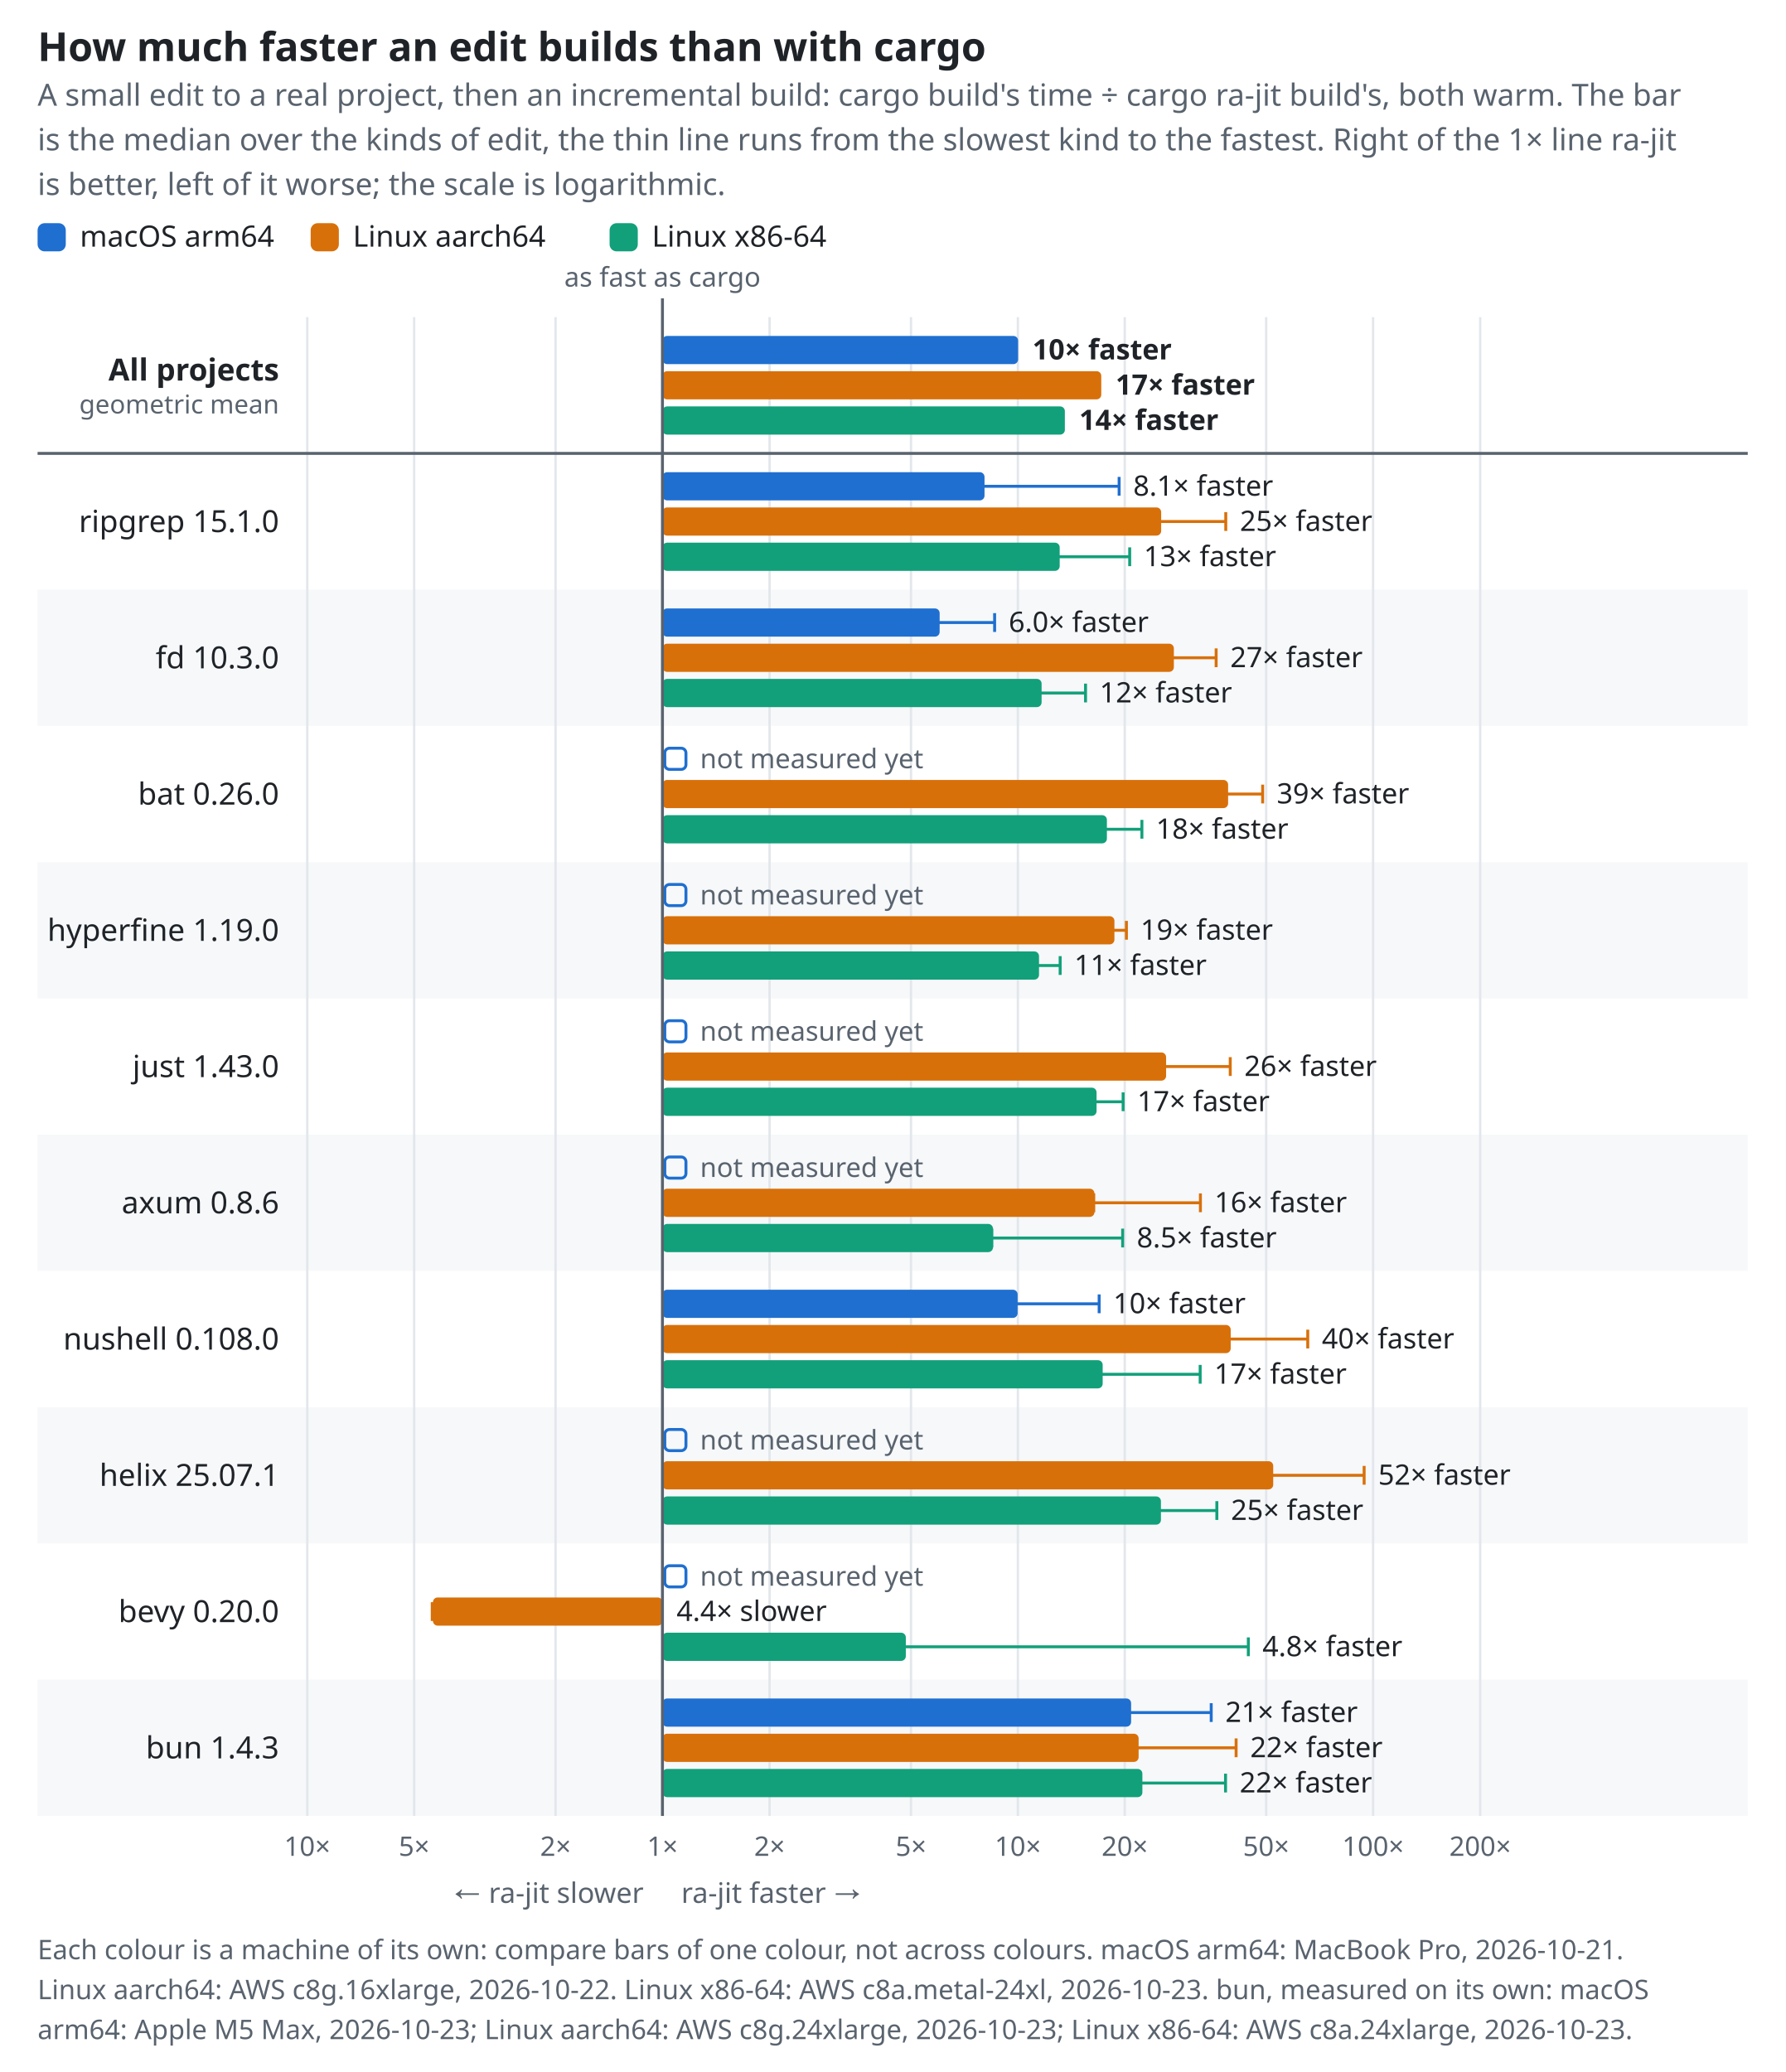
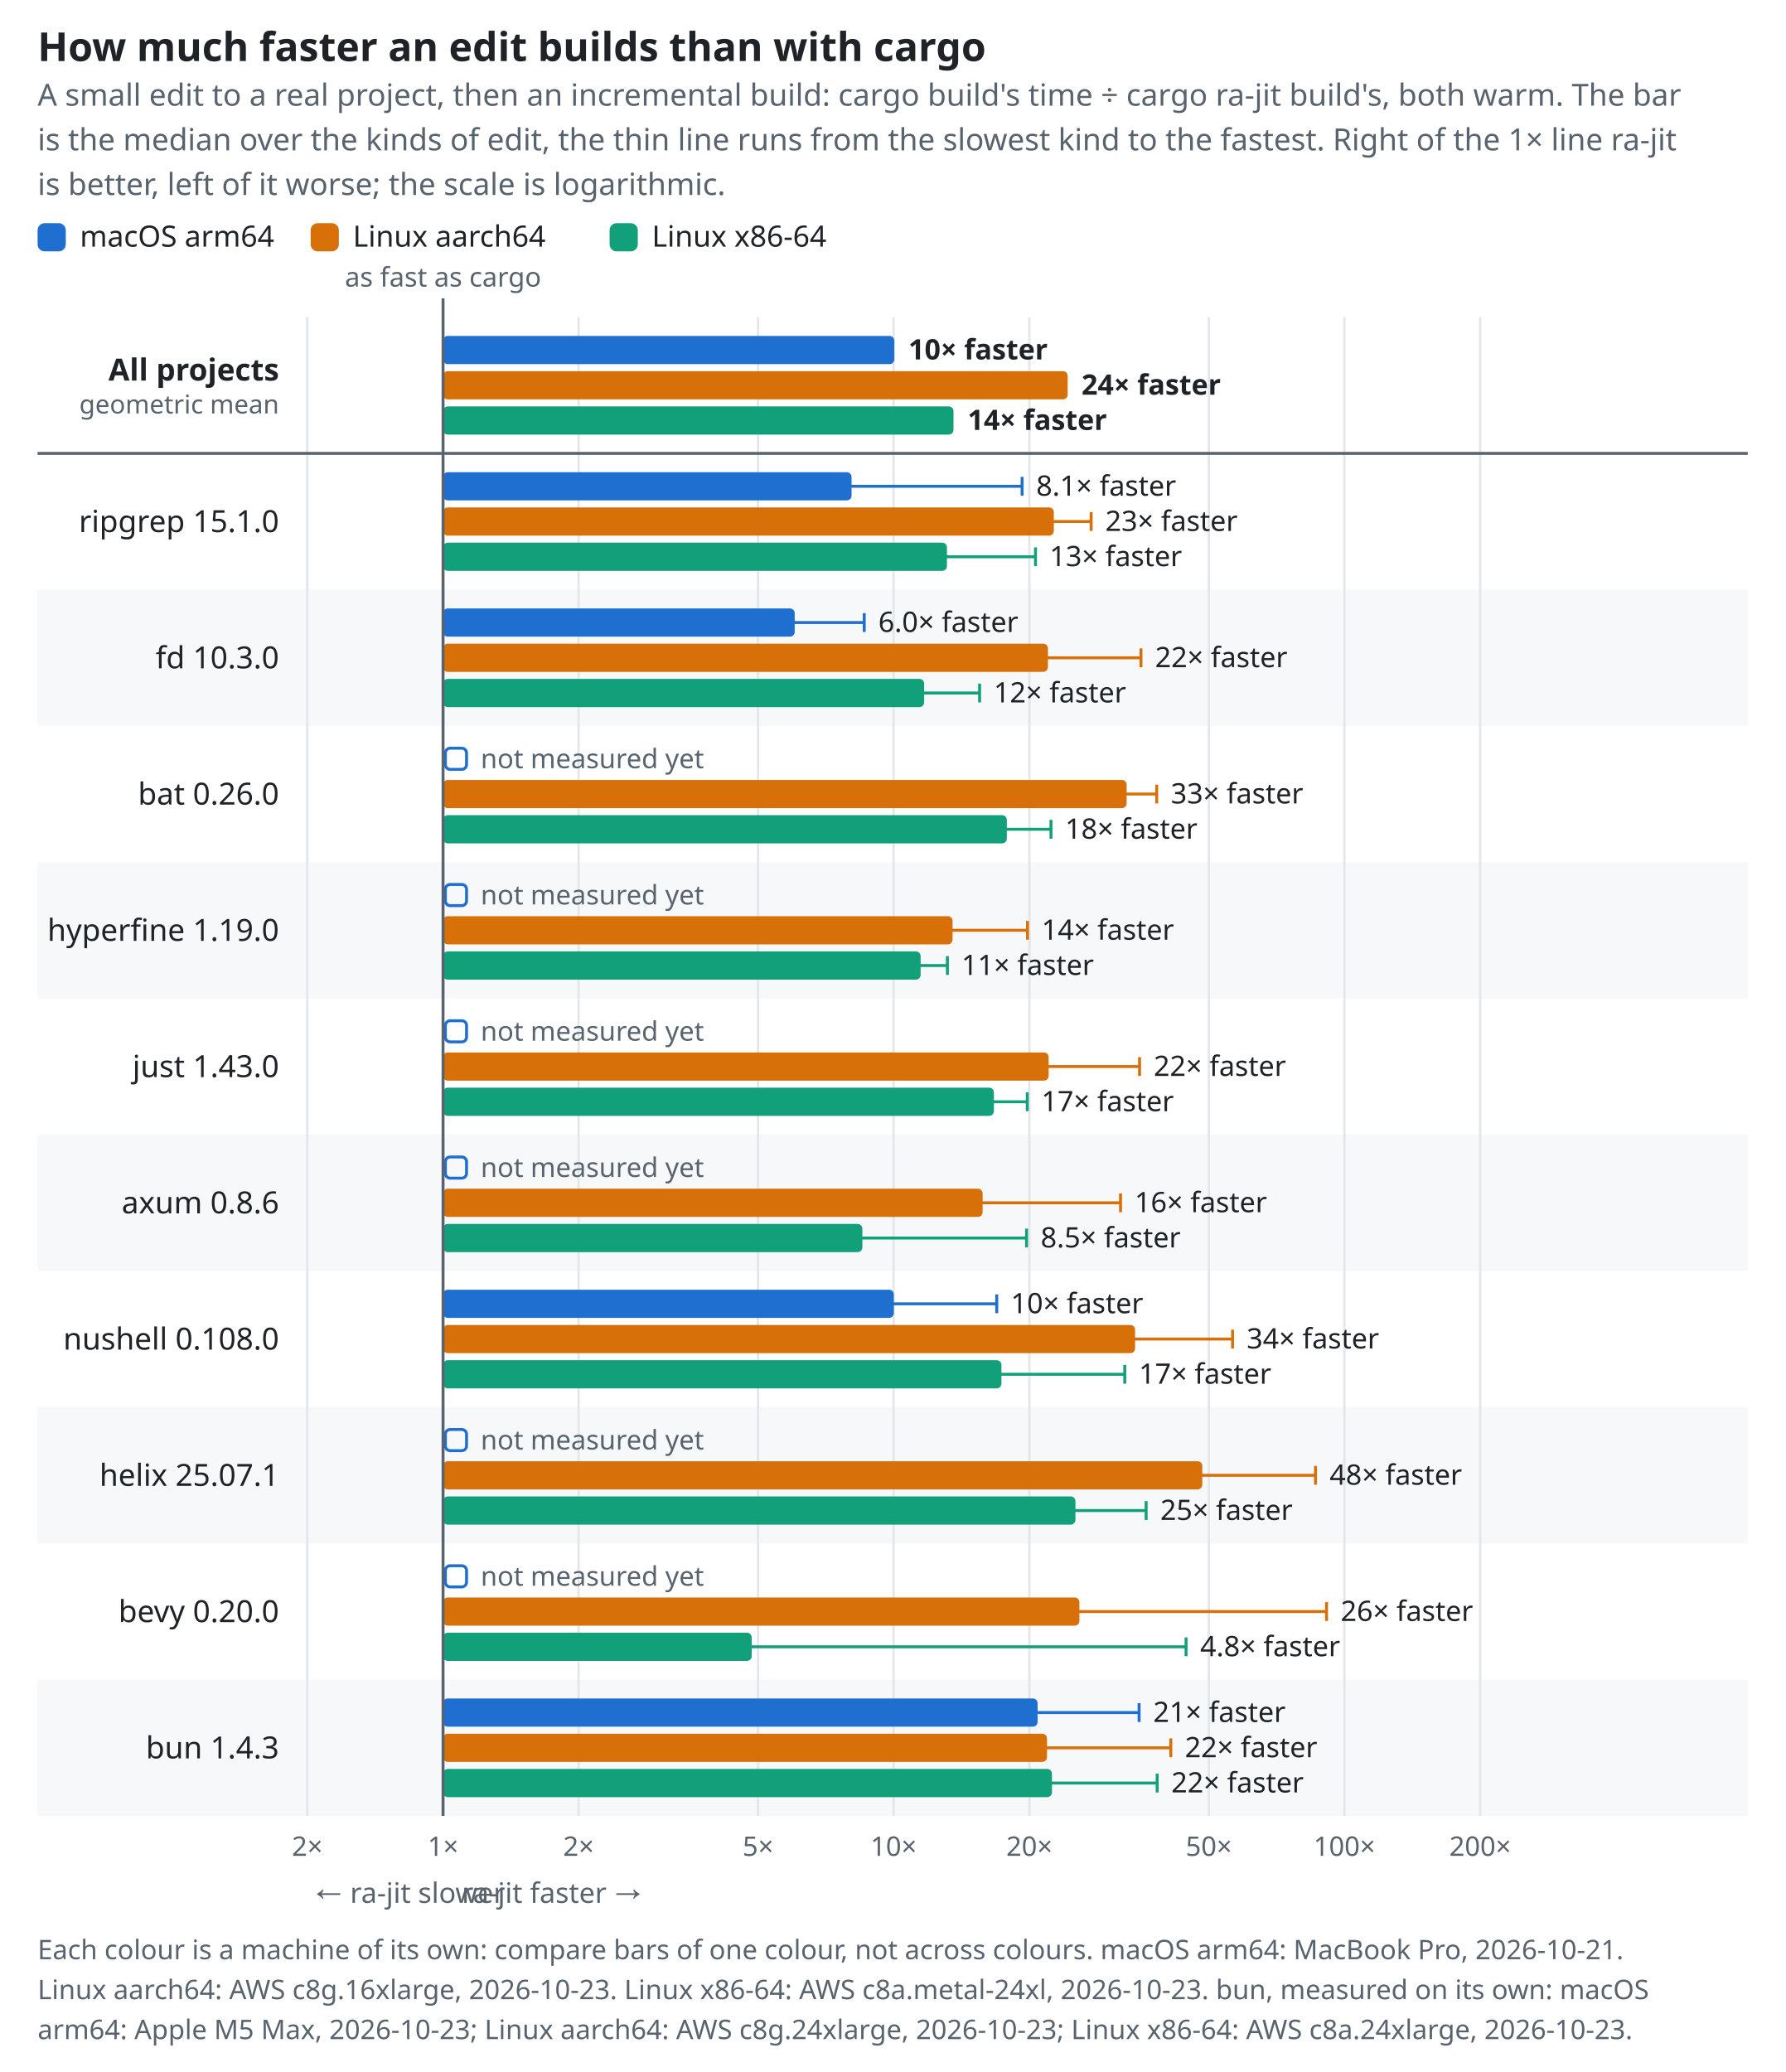
<svg xmlns="http://www.w3.org/2000/svg" width="760" height="882" viewBox="0 0 760 882" role="img" aria-label="How much faster an edit builds than with cargo">
  <style>text{font-family:-apple-system, BlinkMacSystemFont, 'Segoe UI', 'Noto Sans', Helvetica, Arial, sans-serif;fill:#1f2328}.d{fill:#59636e}.b{font-weight:600}.v{font-variant-numeric:tabular-nums}.g{stroke:#e3e7eb}.r{stroke:#59636e;stroke-width:1.25}.z{fill:#f6f8fa}.o{fill:none;stroke-width:1.25}.p0{fill:#1f6fd0}.w0{stroke:#1f6fd0}.p1{fill:#d8700a}.w1{stroke:#d8700a}.p2{fill:#12a07a}.w2{stroke:#12a07a}</style>
  <text x="16" y="26" font-size="17" class="b">How much faster an edit builds than with cargo</text>
  <text x="16" y="45" font-size="13" class="d">A small edit to a real project, then an incremental build: cargo build's time ÷ cargo ra-jit build's, both warm. The bar</text>
  <text x="16" y="64" font-size="13" class="d">is the median over the kinds of edit, the thin line runs from the slowest kind to the fastest. Right of the 1× line ra-jit</text>
  <text x="16" y="83" font-size="13" class="d">is better, left of it worse; the scale is logarithmic.</text>
  <rect x="16" y="95" width="12" height="12" rx="3" class="p0" />
  <text x="34" y="105" font-size="12.5">macOS arm64</text>
  <rect x="132.25" y="95" width="12" height="12" rx="3" class="p1" />
  <text x="150.2" y="105" font-size="12.5">Linux aarch64</text>
  <rect x="259.5" y="95" width="12" height="12" rx="3" class="p2" />
  <text x="277.5" y="105" font-size="12.5">Linux x86-64</text>
  <rect x="16" y="715" width="728" height="58" class="z" />
  <rect x="16" y="599" width="728" height="58" class="z" />
  <rect x="16" y="483" width="728" height="58" class="z" />
  <rect x="16" y="367" width="728" height="58" class="z" />
  <rect x="16" y="251" width="728" height="58" class="z" />
  <line x1="130.8" y1="135" x2="130.8" y2="773" class="g" />
-   <line x1="176.3" y1="135" x2="176.3" y2="773" class="g" />
-   <line x1="236.5" y1="135" x2="236.5" y2="773" class="g" />
-   <line x1="282" y1="135" x2="282" y2="773" class="g" />
-   <line x1="327.6" y1="135" x2="327.6" y2="773" class="g" />
-   <line x1="387.8" y1="135" x2="387.8" y2="773" class="g" />
-   <line x1="433.3" y1="135" x2="433.3" y2="773" class="g" />
-   <line x1="478.8" y1="135" x2="478.8" y2="773" class="g" />
-   <line x1="539" y1="135" x2="539" y2="773" class="g" />
-   <line x1="584.5" y1="135" x2="584.5" y2="773" class="g" />
+   <line x1="188.6" y1="135" x2="188.6" y2="773" class="g" />
+   <line x1="246.3" y1="135" x2="246.3" y2="773" class="g" />
+   <line x1="322.7" y1="135" x2="322.7" y2="773" class="g" />
+   <line x1="380.4" y1="135" x2="380.4" y2="773" class="g" />
+   <line x1="438.2" y1="135" x2="438.2" y2="773" class="g" />
+   <line x1="514.6" y1="135" x2="514.6" y2="773" class="g" />
+   <line x1="572.3" y1="135" x2="572.3" y2="773" class="g" />
  <line x1="630.1" y1="135" x2="630.1" y2="773" class="g" />
  <line x1="16" y1="193" x2="744" y2="193" class="r" />
-   <rect x="282" y="143" width="151.4" height="12" rx="2" class="p0" />
-   <rect x="282" y="158" width="186.8" height="12" rx="2" class="p1" />
-   <rect x="282" y="173" width="171.3" height="12" rx="2" class="p2" />
-   <rect x="282" y="201" width="137.1" height="12" rx="2" class="p0" />
-   <path d="M384.1 207H476.4M384.1 203v8M476.4 203v8" class="o w0" />
-   <rect x="282" y="216" width="212.3" height="12" rx="2" class="p1" />
-   <path d="M466.2 222H521.8M466.2 218v8M521.8 218v8" class="o w1" />
-   <rect x="282" y="231" width="169.1" height="12" rx="2" class="p2" />
-   <path d="M424.4 237H480.9M424.4 233v8M480.9 233v8" class="o w2" />
-   <rect x="282" y="259" width="118" height="12" rx="2" class="p0" />
-   <path d="M395.8 265H423.4M395.8 261v8M423.4 261v8" class="o w0" />
-   <rect x="282" y="274" width="217.7" height="12" rx="2" class="p1" />
-   <path d="M481.9 280H517.7M481.9 276v8M517.7 276v8" class="o w1" />
-   <rect x="282" y="289" width="161.4" height="12" rx="2" class="p2" />
-   <path d="M429.7 295H462.1M429.7 291v8M462.1 291v8" class="o w2" />
-   <rect x="283" y="318.5" width="9" height="9" rx="2" class="o w0" />
-   <rect x="282" y="332" width="240.8" height="12" rx="2" class="p1" />
-   <path d="M501.1 338H537.5M501.1 334v8M537.5 334v8" class="o w1" />
-   <rect x="282" y="347" width="189.2" height="12" rx="2" class="p2" />
-   <path d="M431.5 353H486.1M431.5 349v8M486.1 349v8" class="o w2" />
-   <rect x="283" y="376.5" width="9" height="9" rx="2" class="o w0" />
-   <rect x="282" y="390" width="192.4" height="12" rx="2" class="p1" />
-   <path d="M427.7 396H479.5M427.7 392v8M479.5 392v8" class="o w1" />
-   <rect x="282" y="405" width="160.3" height="12" rx="2" class="p2" />
-   <path d="M400.5 411H451.3M400.5 407v8M451.3 407v8" class="o w2" />
-   <rect x="283" y="434.5" width="9" height="9" rx="2" class="o w0" />
-   <rect x="282" y="448" width="214.4" height="12" rx="2" class="p1" />
-   <path d="M484.3 454H523.7M484.3 450v8M523.7 450v8" class="o w1" />
-   <rect x="282" y="463" width="184.8" height="12" rx="2" class="p2" />
-   <path d="M448.9 469H478.1M448.9 465v8M478.1 465v8" class="o w2" />
-   <rect x="283" y="492.5" width="9" height="9" rx="2" class="o w0" />
-   <rect x="282" y="506" width="183.9" height="12" rx="2" class="p1" />
-   <path d="M465.6 512H511M465.6 508v8M511 508v8" class="o w1" />
-   <rect x="282" y="521" width="140.7" height="12" rx="2" class="p2" />
-   <path d="M422.2 527H477.9M422.2 523v8M477.9 523v8" class="o w2" />
-   <rect x="282" y="549" width="151.2" height="12" rx="2" class="p0" />
-   <path d="M373 555H467.9M373 551v8M467.9 551v8" class="o w0" />
-   <rect x="282" y="564" width="241.9" height="12" rx="2" class="p1" />
-   <path d="M493.1 570H556.7M493.1 566v8M556.7 566v8" class="o w1" />
-   <rect x="282" y="579" width="187.4" height="12" rx="2" class="p2" />
-   <path d="M391.1 585H510.9M391.1 581v8M510.9 581v8" class="o w2" />
-   <rect x="283" y="608.5" width="9" height="9" rx="2" class="o w0" />
-   <rect x="282" y="622" width="260" height="12" rx="2" class="p1" />
-   <path d="M510.7 628H580.7M510.7 624v8M580.7 624v8" class="o w1" />
-   <rect x="282" y="637" width="212.2" height="12" rx="2" class="p2" />
-   <path d="M449.5 643H518M449.5 639v8M518 639v8" class="o w2" />
-   <rect x="283" y="666.5" width="9" height="9" rx="2" class="o w0" />
-   <rect x="184.3" y="680" width="97.7" height="12" rx="2" class="p1" />
-   <path d="M184 686H206.7M184 682v8M206.7 682v8" class="o w1" />
-   <rect x="282" y="695" width="103.6" height="12" rx="2" class="p2" />
-   <path d="M358.1 701H531.4M358.1 697v8M531.4 697v8" class="o w2" />
-   <rect x="282" y="723" width="199.5" height="12" rx="2" class="p0" />
-   <path d="M425 729H515.6M425 725v8M515.6 725v8" class="o w0" />
-   <rect x="282" y="738" width="202.7" height="12" rx="2" class="p1" />
-   <path d="M468 744H526.2M468 740v8M526.2 740v8" class="o w1" />
-   <rect x="282" y="753" width="204.3" height="12" rx="2" class="p2" />
-   <path d="M466.5 759H521.7M466.5 755v8M521.7 755v8" class="o w2" />
-   <line x1="282" y1="127" x2="282" y2="773" class="r" />
-   <text x="130.8" y="790" font-size="11.5" text-anchor="middle" class="d v">10×</text>
-   <text x="176.3" y="790" font-size="11.5" text-anchor="middle" class="d v">5×</text>
-   <text x="236.5" y="790" font-size="11.5" text-anchor="middle" class="d v">2×</text>
-   <text x="282" y="790" font-size="11.5" text-anchor="middle" class="d v">1×</text>
-   <text x="327.6" y="790" font-size="11.5" text-anchor="middle" class="d v">2×</text>
-   <text x="387.8" y="790" font-size="11.5" text-anchor="middle" class="d v">5×</text>
-   <text x="433.3" y="790" font-size="11.5" text-anchor="middle" class="d v">10×</text>
-   <text x="478.8" y="790" font-size="11.5" text-anchor="middle" class="d v">20×</text>
-   <text x="539" y="790" font-size="11.5" text-anchor="middle" class="d v">50×</text>
-   <text x="584.5" y="790" font-size="11.5" text-anchor="middle" class="d v">100×</text>
+   <rect x="188.6" y="143" width="192.1" height="12" rx="2" class="p0" />
+   <rect x="188.6" y="158" width="265.9" height="12" rx="2" class="p1" />
+   <rect x="188.6" y="173" width="217.3" height="12" rx="2" class="p2" />
+   <rect x="188.6" y="201" width="173.9" height="12" rx="2" class="p0" />
+   <path d="M318.1 207H435.1M318.1 203v8M435.1 203v8" class="o w0" />
+   <rect x="188.6" y="216" width="260" height="12" rx="2" class="p1" />
+   <path d="M404.2 222H464.5M404.2 218v8M464.5 218v8" class="o w1" />
+   <rect x="188.6" y="231" width="214.5" height="12" rx="2" class="p2" />
+   <path d="M369.2 237H440.8M369.2 233v8M440.8 233v8" class="o w2" />
+   <rect x="188.6" y="259" width="149.7" height="12" rx="2" class="p0" />
+   <path d="M332.9 265H367.9M332.9 261v8M367.9 261v8" class="o w0" />
+   <rect x="188.6" y="274" width="257.5" height="12" rx="2" class="p1" />
+   <path d="M439 280H485.7M439 276v8M485.7 276v8" class="o w1" />
+   <rect x="188.6" y="289" width="204.8" height="12" rx="2" class="p2" />
+   <path d="M375.8 295H417M375.8 291v8M417 291v8" class="o w2" />
+   <rect x="189.6" y="318.5" width="9" height="9" rx="2" class="o w0" />
+   <rect x="188.6" y="332" width="291" height="12" rx="2" class="p1" />
+   <path d="M460.3 338H492.4M460.3 334v8M492.4 334v8" class="o w1" />
+   <rect x="188.6" y="347" width="240" height="12" rx="2" class="p2" />
+   <path d="M378.2 353H447.4M378.2 349v8M447.4 349v8" class="o w2" />
+   <rect x="189.6" y="376.5" width="9" height="9" rx="2" class="o w0" />
+   <rect x="188.6" y="390" width="216.9" height="12" rx="2" class="p1" />
+   <path d="M368.5 396H437.4M368.5 392v8M437.4 392v8" class="o w1" />
+   <rect x="188.6" y="405" width="203.3" height="12" rx="2" class="p2" />
+   <path d="M338.9 411H403.3M338.9 407v8M403.3 407v8" class="o w2" />
+   <rect x="189.6" y="434.5" width="9" height="9" rx="2" class="o w0" />
+   <rect x="188.6" y="448" width="257.8" height="12" rx="2" class="p1" />
+   <path d="M428.8 454H485.1M428.8 450v8M485.1 450v8" class="o w1" />
+   <rect x="188.6" y="463" width="234.5" height="12" rx="2" class="p2" />
+   <path d="M400.3 469H437.3M400.3 465v8M437.3 465v8" class="o w2" />
+   <rect x="189.6" y="492.5" width="9" height="9" rx="2" class="o w0" />
+   <rect x="188.6" y="506" width="229.7" height="12" rx="2" class="p1" />
+   <path d="M416.9 512H477M416.9 508v8M477 508v8" class="o w1" />
+   <rect x="188.6" y="521" width="178.5" height="12" rx="2" class="p2" />
+   <path d="M366.3 527H437M366.3 523v8M437 523v8" class="o w2" />
+   <rect x="188.6" y="549" width="191.9" height="12" rx="2" class="p0" />
+   <path d="M303.9 555H424.3M303.9 551v8M424.3 551v8" class="o w0" />
+   <rect x="188.6" y="564" width="294.6" height="12" rx="2" class="p1" />
+   <path d="M445.8 570H524.7M445.8 566v8M524.7 566v8" class="o w1" />
+   <rect x="188.6" y="579" width="237.7" height="12" rx="2" class="p2" />
+   <path d="M326.9 585H478.8M326.9 581v8M478.8 581v8" class="o w2" />
+   <rect x="189.6" y="608.5" width="9" height="9" rx="2" class="o w0" />
+   <rect x="188.6" y="622" width="323.2" height="12" rx="2" class="p1" />
+   <path d="M467.5 628H560M467.5 624v8M560 624v8" class="o w1" />
+   <rect x="188.6" y="637" width="269.2" height="12" rx="2" class="p2" />
+   <path d="M401 643H487.9M401 639v8M487.9 639v8" class="o w2" />
+   <rect x="189.6" y="666.5" width="9" height="9" rx="2" class="o w0" />
+   <rect x="188.6" y="680" width="270.9" height="12" rx="2" class="p1" />
+   <path d="M454 686H564.7M454 682v8M564.7 682v8" class="o w1" />
+   <rect x="188.6" y="695" width="131.4" height="12" rx="2" class="p2" />
+   <path d="M285 701H504.9M285 697v8M504.9 697v8" class="o w2" />
+   <rect x="188.6" y="723" width="253.1" height="12" rx="2" class="p0" />
+   <path d="M369.9 729H484.9M369.9 725v8M484.9 725v8" class="o w0" />
+   <rect x="188.6" y="738" width="257.1" height="12" rx="2" class="p1" />
+   <path d="M424.5 744H498.4M424.5 740v8M498.4 740v8" class="o w1" />
+   <rect x="188.6" y="753" width="259.2" height="12" rx="2" class="p2" />
+   <path d="M422.6 759H492.6M422.6 755v8M492.6 755v8" class="o w2" />
+   <line x1="188.6" y1="127" x2="188.6" y2="773" class="r" />
+   <text x="130.8" y="790" font-size="11.5" text-anchor="middle" class="d v">2×</text>
+   <text x="188.6" y="790" font-size="11.5" text-anchor="middle" class="d v">1×</text>
+   <text x="246.3" y="790" font-size="11.5" text-anchor="middle" class="d v">2×</text>
+   <text x="322.7" y="790" font-size="11.5" text-anchor="middle" class="d v">5×</text>
+   <text x="380.4" y="790" font-size="11.5" text-anchor="middle" class="d v">10×</text>
+   <text x="438.2" y="790" font-size="11.5" text-anchor="middle" class="d v">20×</text>
+   <text x="514.6" y="790" font-size="11.5" text-anchor="middle" class="d v">50×</text>
+   <text x="572.3" y="790" font-size="11.5" text-anchor="middle" class="d v">100×</text>
  <text x="630.1" y="790" font-size="11.5" text-anchor="middle" class="d v">200×</text>
  <text x="118.8" y="162" font-size="13" text-anchor="end" class="b">All projects</text>
  <text x="118.8" y="176" font-size="11" text-anchor="end" class="d">geometric mean</text>
-   <text x="439.5" y="153" font-size="12" class="v b">10× faster</text>
-   <text x="474.9" y="168" font-size="12" class="v b">17× faster</text>
-   <text x="459.4" y="183" font-size="12" class="v b">14× faster</text>
+   <text x="386.7" y="153" font-size="12" class="v b">10× faster</text>
+   <text x="460.4" y="168" font-size="12" class="v b">24× faster</text>
+   <text x="411.9" y="183" font-size="12" class="v b">14× faster</text>
  <text x="118.8" y="226.5" font-size="13" text-anchor="end">ripgrep 15.1.0</text>
-   <text x="482.4" y="211" font-size="12" class="v">8.1× faster</text>
-   <text x="527.8" y="226" font-size="12" class="v">25× faster</text>
-   <text x="486.9" y="241" font-size="12" class="v">13× faster</text>
+   <text x="441.1" y="211" font-size="12" class="v">8.1× faster</text>
+   <text x="470.5" y="226" font-size="12" class="v">23× faster</text>
+   <text x="446.8" y="241" font-size="12" class="v">13× faster</text>
  <text x="118.8" y="284.5" font-size="13" text-anchor="end">fd 10.3.0</text>
-   <text x="429.4" y="269" font-size="12" class="v">6.0× faster</text>
-   <text x="523.7" y="284" font-size="12" class="v">27× faster</text>
-   <text x="468.1" y="299" font-size="12" class="v">12× faster</text>
+   <text x="373.9" y="269" font-size="12" class="v">6.0× faster</text>
+   <text x="491.7" y="284" font-size="12" class="v">22× faster</text>
+   <text x="423" y="299" font-size="12" class="v">12× faster</text>
  <text x="118.8" y="342.5" font-size="13" text-anchor="end">bat 0.26.0</text>
-   <text x="298" y="327" font-size="11.5" class="d">not measured yet</text>
-   <text x="543.5" y="342" font-size="12" class="v">39× faster</text>
-   <text x="492.1" y="357" font-size="12" class="v">18× faster</text>
+   <text x="204.6" y="327" font-size="11.5" class="d">not measured yet</text>
+   <text x="498.4" y="342" font-size="12" class="v">33× faster</text>
+   <text x="453.4" y="357" font-size="12" class="v">18× faster</text>
  <text x="118.8" y="400.5" font-size="13" text-anchor="end">hyperfine 1.19.0</text>
-   <text x="298" y="385" font-size="11.5" class="d">not measured yet</text>
-   <text x="485.5" y="400" font-size="12" class="v">19× faster</text>
-   <text x="457.3" y="415" font-size="12" class="v">11× faster</text>
+   <text x="204.6" y="385" font-size="11.5" class="d">not measured yet</text>
+   <text x="443.4" y="400" font-size="12" class="v">14× faster</text>
+   <text x="409.3" y="415" font-size="12" class="v">11× faster</text>
  <text x="118.8" y="458.5" font-size="13" text-anchor="end">just 1.43.0</text>
-   <text x="298" y="443" font-size="11.5" class="d">not measured yet</text>
-   <text x="529.7" y="458" font-size="12" class="v">26× faster</text>
-   <text x="484.1" y="473" font-size="12" class="v">17× faster</text>
+   <text x="204.6" y="443" font-size="11.5" class="d">not measured yet</text>
+   <text x="491.1" y="458" font-size="12" class="v">22× faster</text>
+   <text x="443.3" y="473" font-size="12" class="v">17× faster</text>
  <text x="118.8" y="516.5" font-size="13" text-anchor="end">axum 0.8.6</text>
-   <text x="298" y="501" font-size="11.5" class="d">not measured yet</text>
-   <text x="517" y="516" font-size="12" class="v">16× faster</text>
-   <text x="483.9" y="531" font-size="12" class="v">8.5× faster</text>
+   <text x="204.6" y="501" font-size="11.5" class="d">not measured yet</text>
+   <text x="483" y="516" font-size="12" class="v">16× faster</text>
+   <text x="443" y="531" font-size="12" class="v">8.5× faster</text>
  <text x="118.8" y="574.5" font-size="13" text-anchor="end">nushell 0.108.0</text>
-   <text x="473.9" y="559" font-size="12" class="v">10× faster</text>
-   <text x="562.7" y="574" font-size="12" class="v">40× faster</text>
-   <text x="516.9" y="589" font-size="12" class="v">17× faster</text>
+   <text x="430.3" y="559" font-size="12" class="v">10× faster</text>
+   <text x="530.7" y="574" font-size="12" class="v">34× faster</text>
+   <text x="484.8" y="589" font-size="12" class="v">17× faster</text>
  <text x="118.8" y="632.5" font-size="13" text-anchor="end">helix 25.07.1</text>
-   <text x="298" y="617" font-size="11.5" class="d">not measured yet</text>
-   <text x="586.7" y="632" font-size="12" class="v">52× faster</text>
-   <text x="524" y="647" font-size="12" class="v">25× faster</text>
+   <text x="204.6" y="617" font-size="11.5" class="d">not measured yet</text>
+   <text x="566" y="632" font-size="12" class="v">48× faster</text>
+   <text x="493.9" y="647" font-size="12" class="v">25× faster</text>
  <text x="118.8" y="690.5" font-size="13" text-anchor="end">bevy 0.20.0</text>
-   <text x="298" y="675" font-size="11.5" class="d">not measured yet</text>
-   <text x="288" y="690" font-size="12" class="v">4.4× slower</text>
-   <text x="537.4" y="705" font-size="12" class="v">4.8× faster</text>
+   <text x="204.6" y="675" font-size="11.5" class="d">not measured yet</text>
+   <text x="570.7" y="690" font-size="12" class="v">26× faster</text>
+   <text x="510.9" y="705" font-size="12" class="v">4.8× faster</text>
  <text x="118.8" y="748.5" font-size="13" text-anchor="end">bun 1.4.3</text>
-   <text x="521.6" y="733" font-size="12" class="v">21× faster</text>
-   <text x="532.2" y="748" font-size="12" class="v">22× faster</text>
-   <text x="527.7" y="763" font-size="12" class="v">22× faster</text>
-   <text x="282" y="122" font-size="11.5" text-anchor="middle" class="d">as fast as cargo</text>
-   <text x="274" y="810" font-size="12" text-anchor="end" class="d">← ra-jit slower</text>
-   <text x="290" y="810" font-size="12" class="d">ra-jit faster →</text>
+   <text x="490.9" y="733" font-size="12" class="v">21× faster</text>
+   <text x="504.4" y="748" font-size="12" class="v">22× faster</text>
+   <text x="498.6" y="763" font-size="12" class="v">22× faster</text>
+   <text x="188.6" y="122" font-size="11.5" text-anchor="middle" class="d">as fast as cargo</text>
+   <text x="215" y="810" font-size="12" text-anchor="end" class="d">← ra-jit slower</text>
+   <text x="196.6" y="810" font-size="12" class="d">ra-jit faster →</text>
  <text x="16" y="834" font-size="11.5" class="d">Each colour is a machine of its own: compare bars of one colour, not across colours. macOS arm64: MacBook Pro, 2026-10-21.</text>
-   <text x="16" y="851" font-size="11.5" class="d">Linux aarch64: AWS c8g.16xlarge, 2026-10-22. Linux x86-64: AWS c8a.metal-24xl, 2026-10-23. bun, measured on its own: macOS</text>
+   <text x="16" y="851" font-size="11.5" class="d">Linux aarch64: AWS c8g.16xlarge, 2026-10-23. Linux x86-64: AWS c8a.metal-24xl, 2026-10-23. bun, measured on its own: macOS</text>
  <text x="16" y="868" font-size="11.5" class="d">arm64: Apple M5 Max, 2026-10-23; Linux aarch64: AWS c8g.24xlarge, 2026-10-23; Linux x86-64: AWS c8a.24xlarge, 2026-10-23.</text>
</svg>
